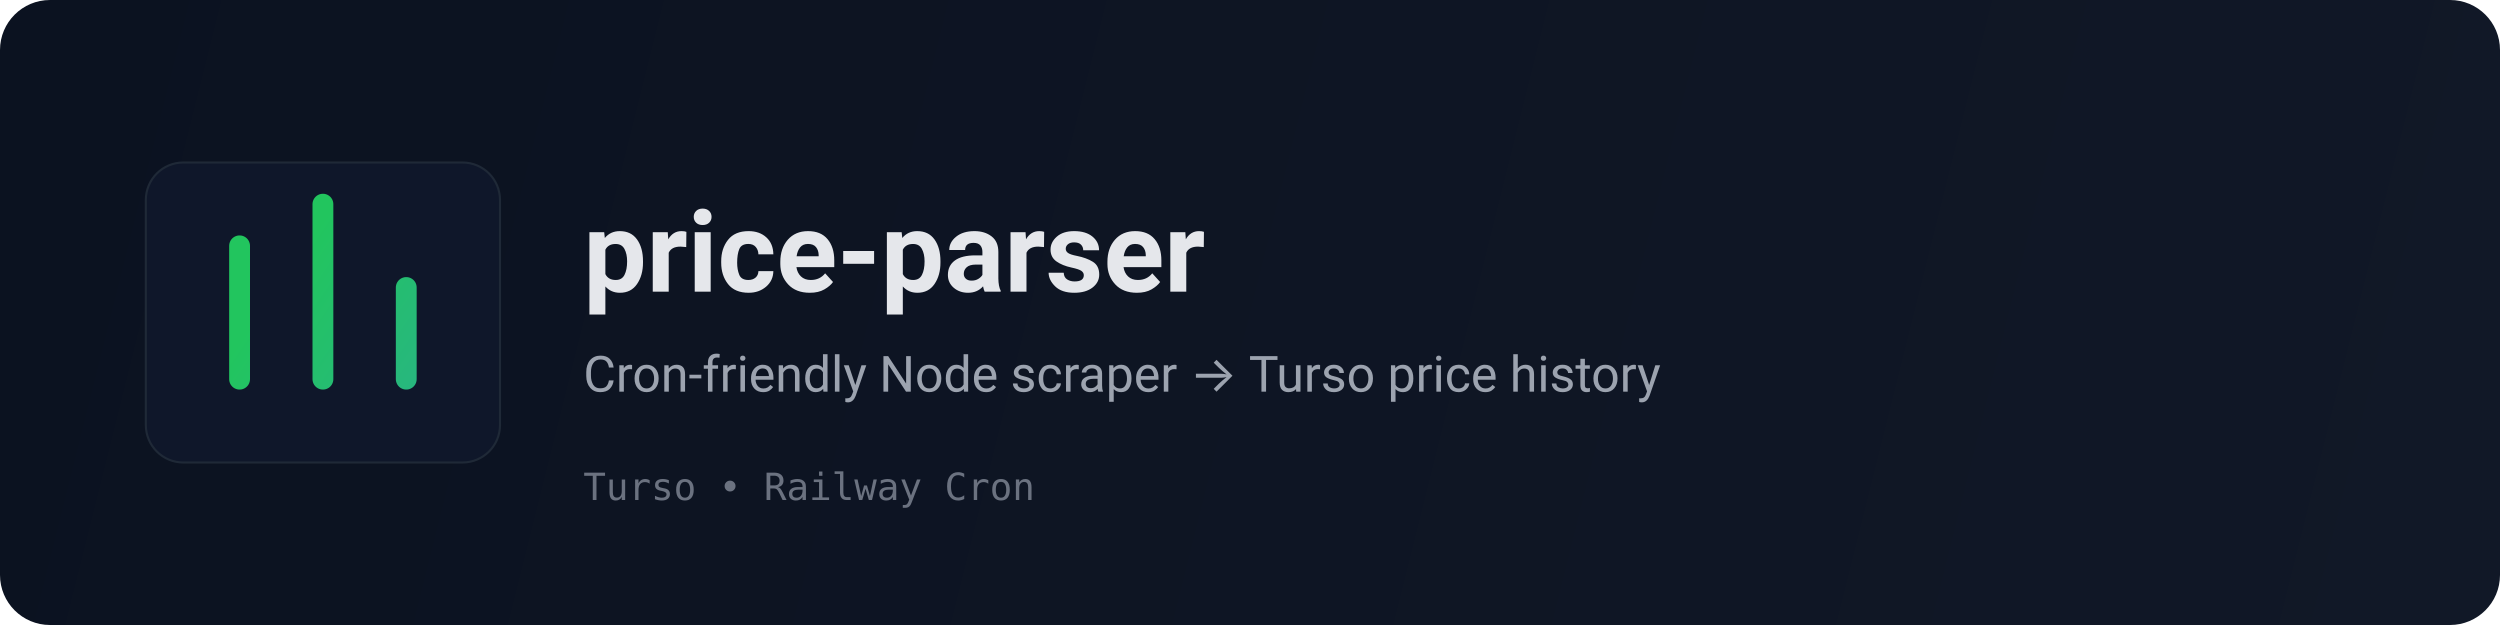
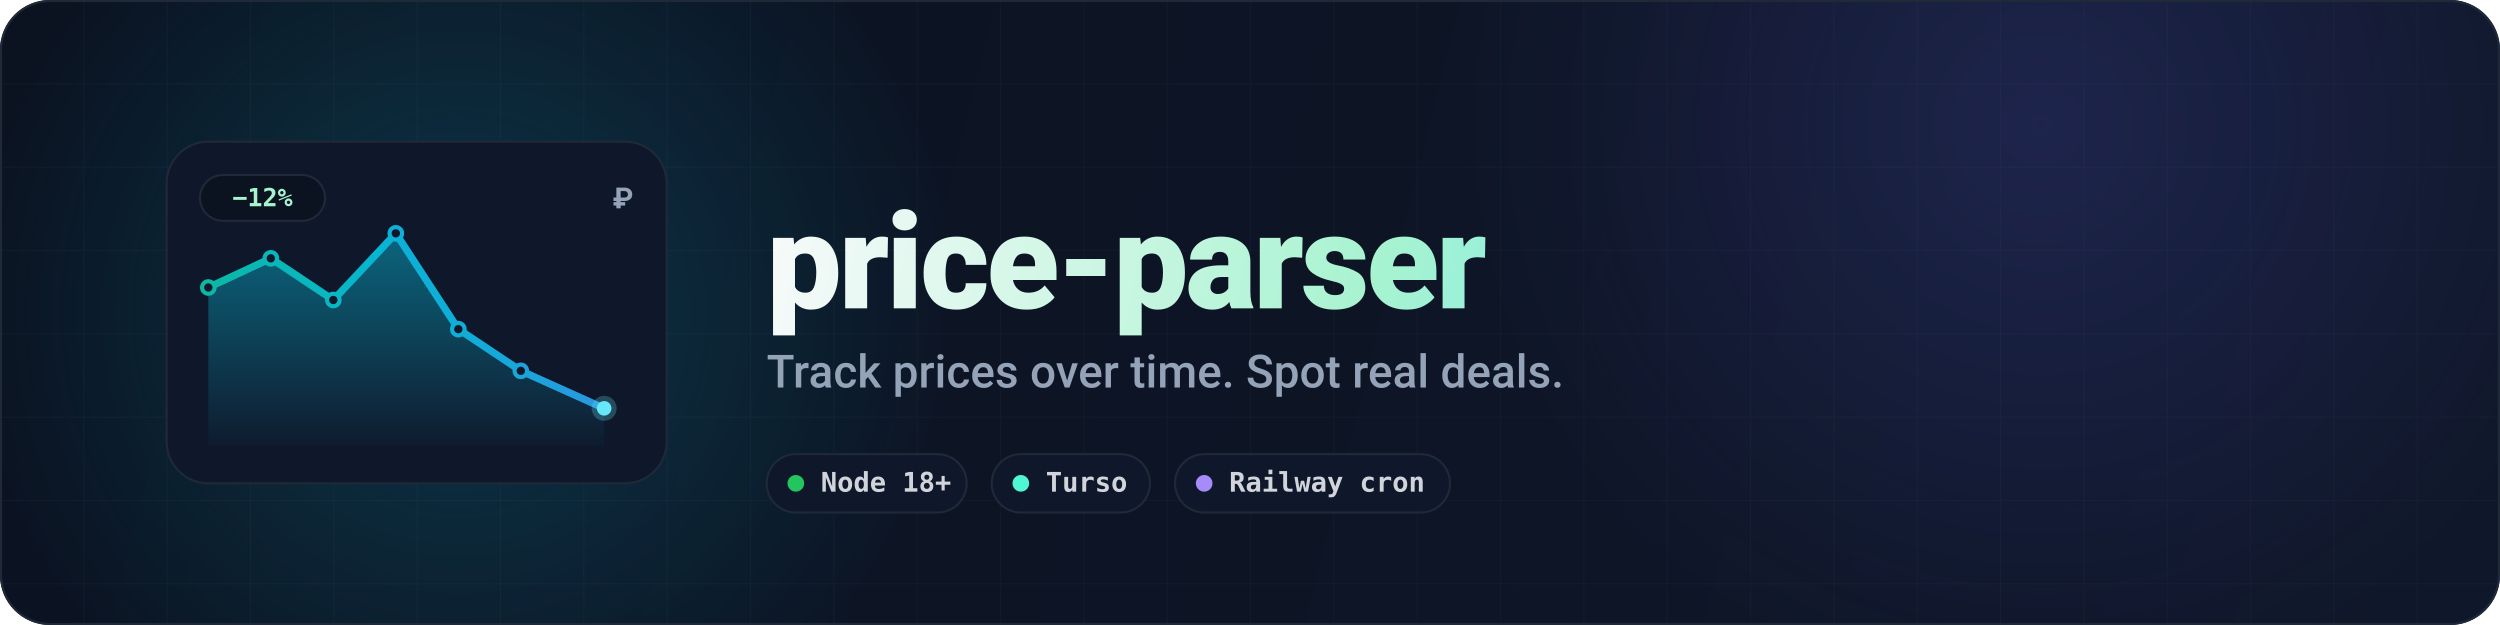
- <svg xmlns="http://www.w3.org/2000/svg" width="1200" height="300" viewBox="0 0 1200 300" fill="none">
+ <svg xmlns="http://www.w3.org/2000/svg" width="1200" height="300" viewBox="0 0 1200 300" fill="none" role="img" aria-label="price-parser — track prices, spot real deals">
  <defs>
-     <linearGradient id="g" x1="0" y1="0" x2="1200" y2="300" gradientUnits="userSpaceOnUse">
-       <stop stop-color="#0B1220" />
-       <stop offset="1" stop-color="#111827" />
+     <linearGradient id="bg" x1="0" y1="0" x2="1200" y2="300" gradientUnits="userSpaceOnUse">
+       <stop offset="0" stop-color="#0B1220" />
+       <stop offset="1" stop-color="#0F172A" />
    </linearGradient>
-     <linearGradient id="a" x1="200" y1="40" x2="520" y2="260" gradientUnits="userSpaceOnUse">
-       <stop stop-color="#22C55E" />
-       <stop offset="1" stop-color="#3B82F6" />
+     <linearGradient id="accent" x1="80" y1="220" x2="320" y2="80" gradientUnits="userSpaceOnUse">
+       <stop offset="0" stop-color="#10B981" />
+       <stop offset="0.5" stop-color="#06B6D4" />
+       <stop offset="1" stop-color="#6366F1" />
    </linearGradient>
+     <linearGradient id="title" x1="368" y1="80" x2="900" y2="180" gradientUnits="userSpaceOnUse">
+       <stop offset="0" stop-color="#F9FAFB" />
+       <stop offset="0.55" stop-color="#A7F3D0" />
+       <stop offset="1" stop-color="#67E8F9" />
+     </linearGradient>
+     <linearGradient id="area" x1="0" y1="100" x2="0" y2="220" gradientUnits="userSpaceOnUse">
+       <stop offset="0" stop-color="#06B6D4" stop-opacity="0.55" />
+       <stop offset="1" stop-color="#06B6D4" stop-opacity="0" />
+     </linearGradient>
+     <radialGradient id="glow" cx="220" cy="150" r="240" gradientUnits="userSpaceOnUse">
+       <stop offset="0" stop-color="#06B6D4" stop-opacity="0.22" />
+       <stop offset="1" stop-color="#06B6D4" stop-opacity="0" />
+     </radialGradient>
+     <radialGradient id="glow2" cx="980" cy="60" r="280" gradientUnits="userSpaceOnUse">
+       <stop offset="0" stop-color="#6366F1" stop-opacity="0.18" />
+       <stop offset="1" stop-color="#6366F1" stop-opacity="0" />
+     </radialGradient>
+     <pattern id="grid" x="0" y="0" width="40" height="40" patternUnits="userSpaceOnUse">
+       <path d="M40 0H0V40" stroke="#1F2937" stroke-width="0.5" fill="none" />
+     </pattern>
+     <clipPath id="clipRound">
+       <rect width="1200" height="300" rx="24" />
+     </clipPath>
  </defs>
-   <rect width="1200" height="300" rx="24" fill="url(#g)" />
-   <rect x="70" y="78" width="170" height="144" rx="18" fill="#0F172A" stroke="#1F2937" />
-   <path d="M115 182V118" stroke="url(#a)" stroke-width="10" stroke-linecap="round" />
-   <path d="M155 182V98" stroke="url(#a)" stroke-width="10" stroke-linecap="round" />
-   <path d="M195 182V138" stroke="url(#a)" stroke-width="10" stroke-linecap="round" />
-   <text x="280" y="140" fill="#E5E7EB" font-family="ui-sans-serif, system-ui, -apple-system, Segoe UI, Roboto" font-size="54" font-weight="700">price-parser</text>
-   <text x="280" y="188" fill="#9CA3AF" font-family="ui-sans-serif, system-ui, -apple-system, Segoe UI, Roboto" font-size="24">Cron-friendly Node scraper → Turso price history</text>
-   <text x="280" y="240" fill="#6B7280" font-family="ui-monospace, SFMono-Regular, Menlo, Monaco, Consolas" font-size="18">Turso • Railway Cron</text>
+   <g clip-path="url(#clipRound)">
+     <rect width="1200" height="300" fill="url(#bg)" />
+     <rect width="1200" height="300" fill="url(#grid)" opacity="0.55" />
+     <rect width="1200" height="300" fill="url(#glow)" />
+     <rect width="1200" height="300" fill="url(#glow2)" />
+   </g>
+   <rect x="0.5" y="0.5" width="1199" height="299" rx="23.5" fill="none" stroke="#1F2937" stroke-width="1" />
+   <g>
+     <rect x="80" y="68" width="240" height="164" rx="20" fill="#0F172A" stroke="#1F2937" />
+     <g transform="translate(96 84)">
+       <rect width="60" height="22" rx="11" fill="#0B1220" stroke="#1F2937" />
+       <text x="30" y="15" text-anchor="middle" fill="#A7F3D0" font-family="ui-monospace, SFMono-Regular, Menlo, Monaco, Consolas" font-size="12" font-weight="700">−12%</text>
+     </g>
+     <text x="304" y="100" text-anchor="end" fill="#94A3B8" font-family="ui-sans-serif, system-ui, -apple-system, Segoe UI, Roboto" font-size="14" font-weight="600">₽</text>
+     <path d="M100 138 L130 124 L160 144 L190 112 L220 158 L250 178 L290 196 L290 214 L100 214 Z" fill="url(#area)" />
+     <polyline points="100,138 130,124 160,144 190,112 220,158 250,178 290,196" fill="none" stroke="url(#accent)" stroke-width="3.5" stroke-linecap="round" stroke-linejoin="round" />
+     <g fill="#0F172A" stroke="url(#accent)" stroke-width="2">
+       <circle cx="100" cy="138" r="3" />
+       <circle cx="130" cy="124" r="3" />
+       <circle cx="160" cy="144" r="3" />
+       <circle cx="190" cy="112" r="3" />
+       <circle cx="220" cy="158" r="3" />
+       <circle cx="250" cy="178" r="3" />
+     </g>
+     <circle cx="290" cy="196" r="6" fill="#67E8F9" opacity="0.25" />
+     <circle cx="290" cy="196" r="3.5" fill="#67E8F9" />
+   </g>
+   <text x="368" y="148" fill="url(#title)" font-family="ui-sans-serif, system-ui, -apple-system, Segoe UI, Roboto" font-size="64" font-weight="800" letter-spacing="-1.4">price-parser</text>
+   <text x="368" y="186" fill="#94A3B8" font-family="ui-sans-serif, system-ui, -apple-system, Segoe UI, Roboto" font-size="22" font-weight="500">Track prices over time. Spot real deals.</text>
+   <g font-family="ui-monospace, SFMono-Regular, Menlo, Monaco, Consolas" font-size="13" font-weight="600">
+     <g transform="translate(368 218)">
+       <rect width="96" height="28" rx="14" fill="#0F172A" stroke="#1F2937" />
+       <circle cx="14" cy="14" r="4" fill="#22C55E" />
+       <text x="26" y="18" fill="#D1D5DB">Node 18+</text>
+     </g>
+     <g transform="translate(476 218)">
+       <rect width="76" height="28" rx="14" fill="#0F172A" stroke="#1F2937" />
+       <circle cx="14" cy="14" r="4" fill="#4FF8D2" />
+       <text x="26" y="18" fill="#D1D5DB">Turso</text>
+     </g>
+     <g transform="translate(564 218)">
+       <rect width="132" height="28" rx="14" fill="#0F172A" stroke="#1F2937" />
+       <circle cx="14" cy="14" r="4" fill="#A78BFA" />
+       <text x="26" y="18" fill="#D1D5DB">Railway cron</text>
+     </g>
+   </g>
</svg>
